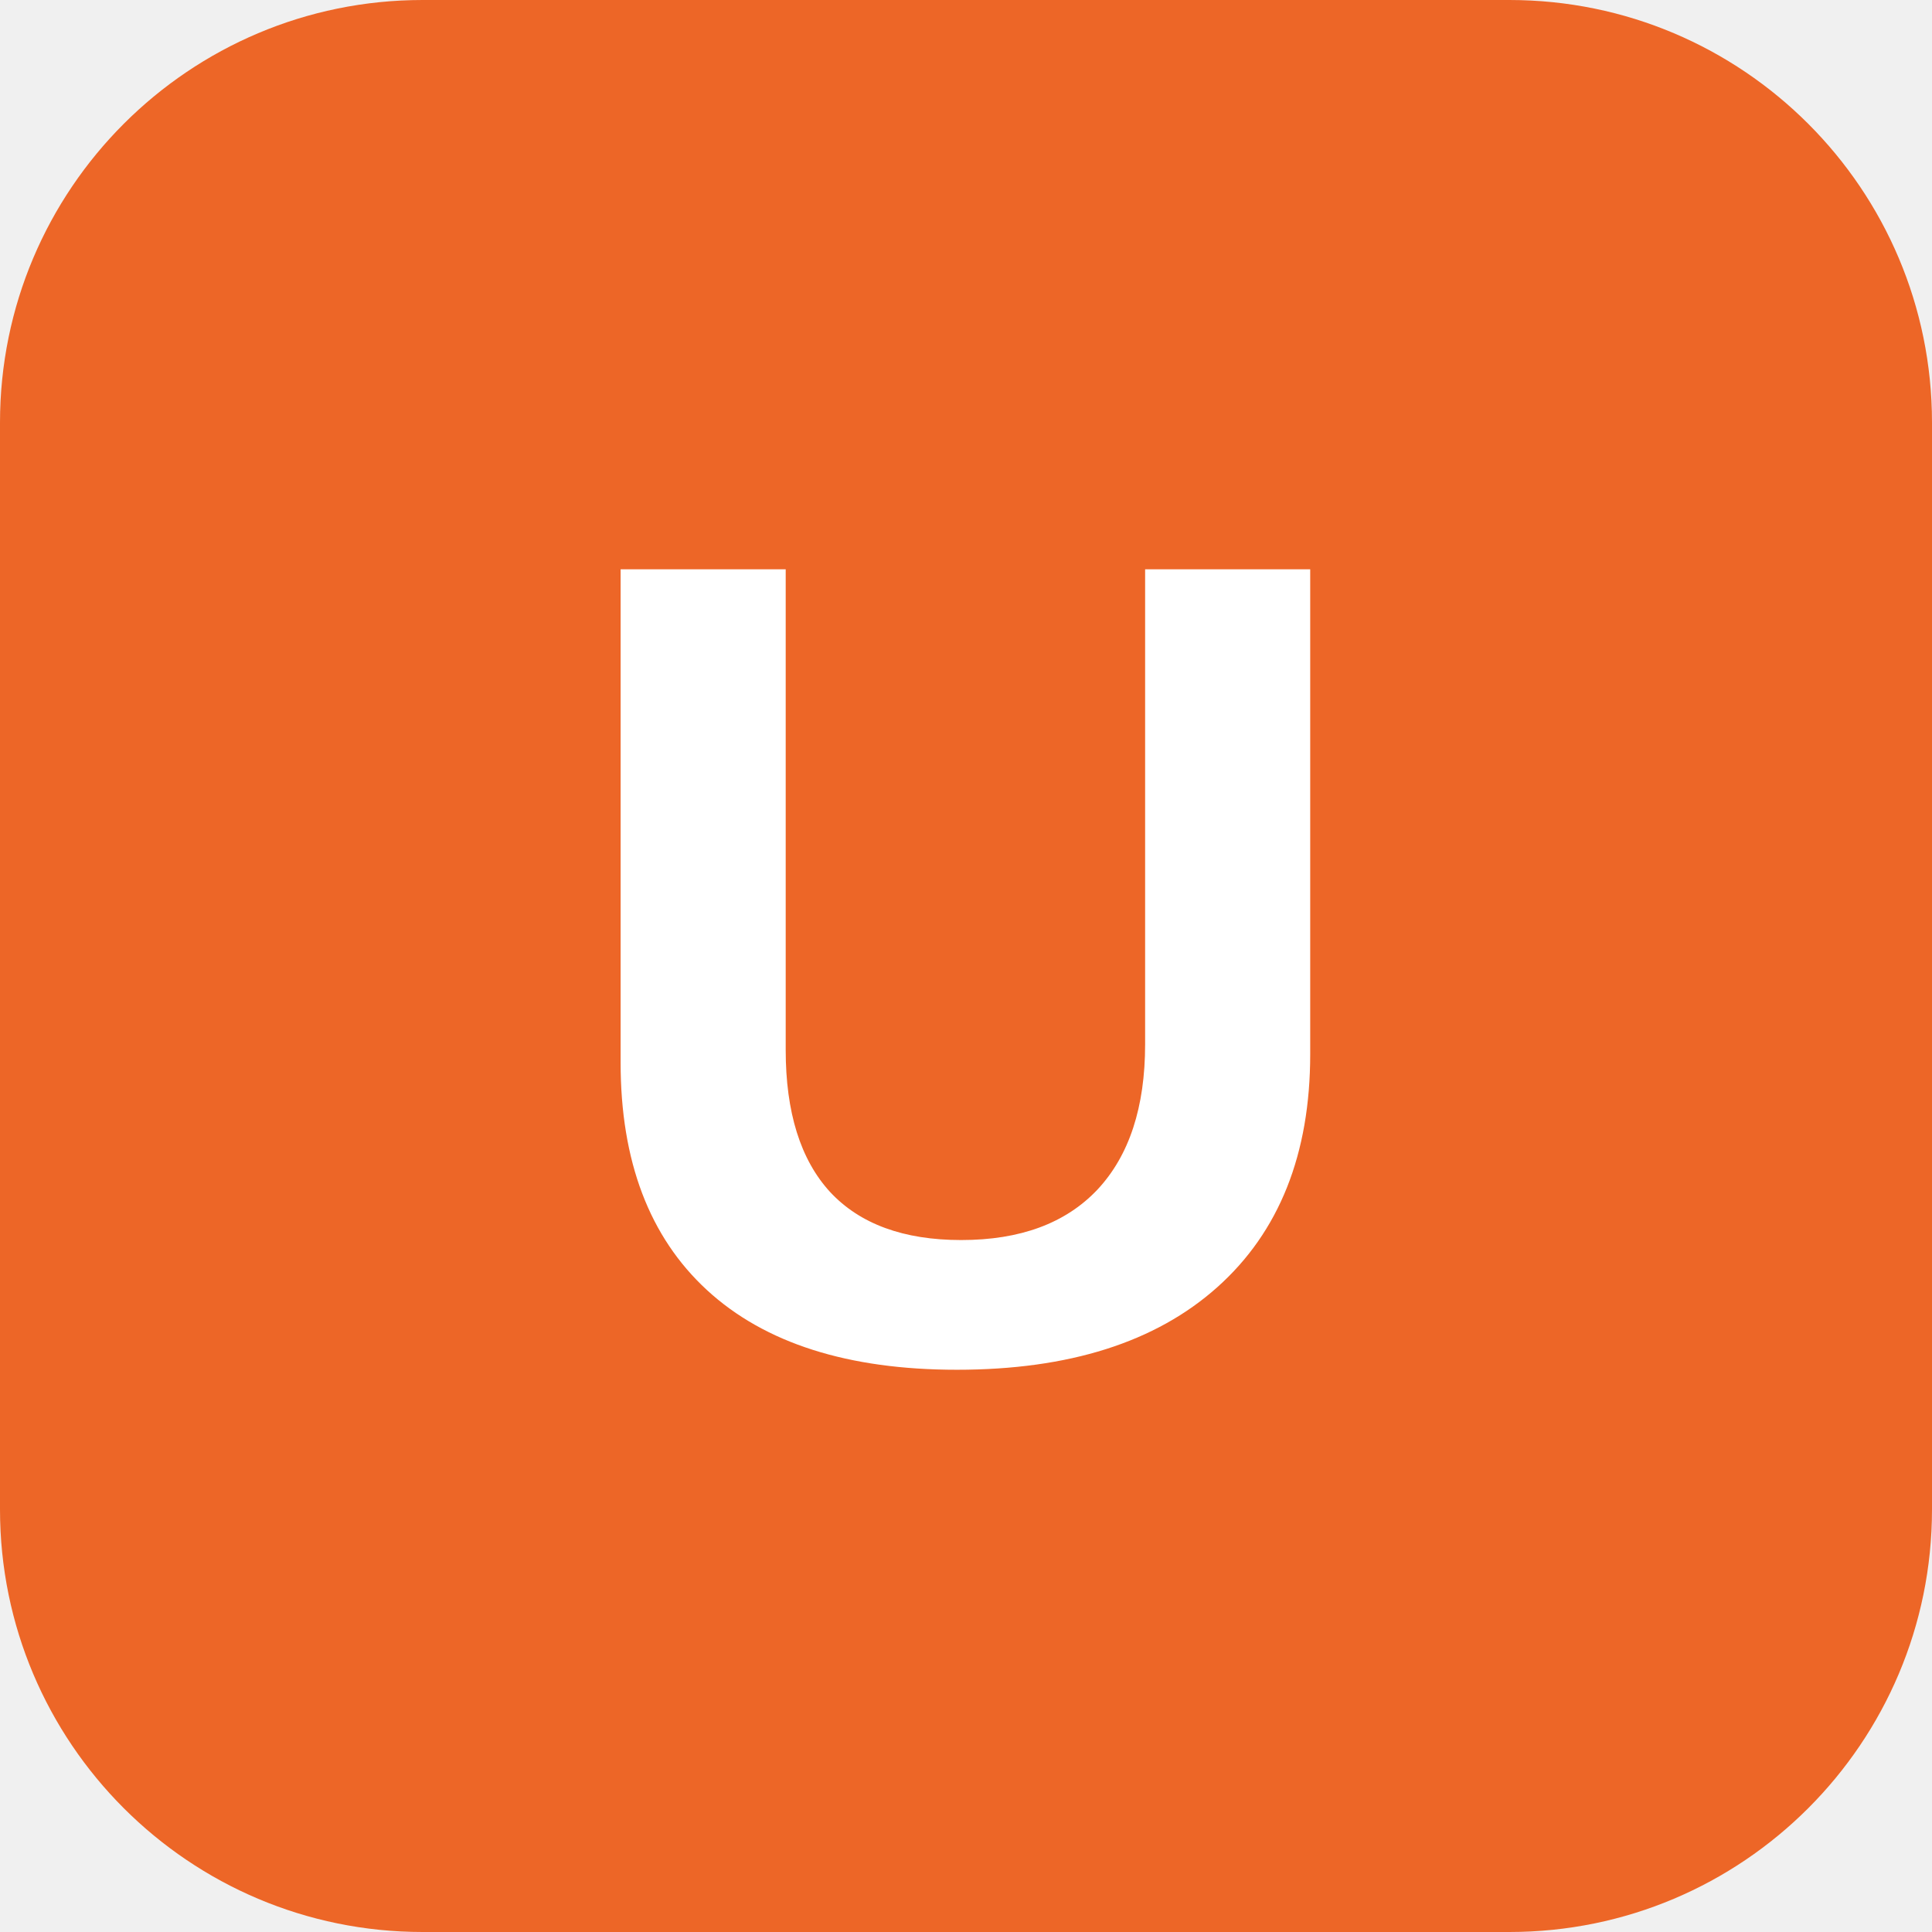
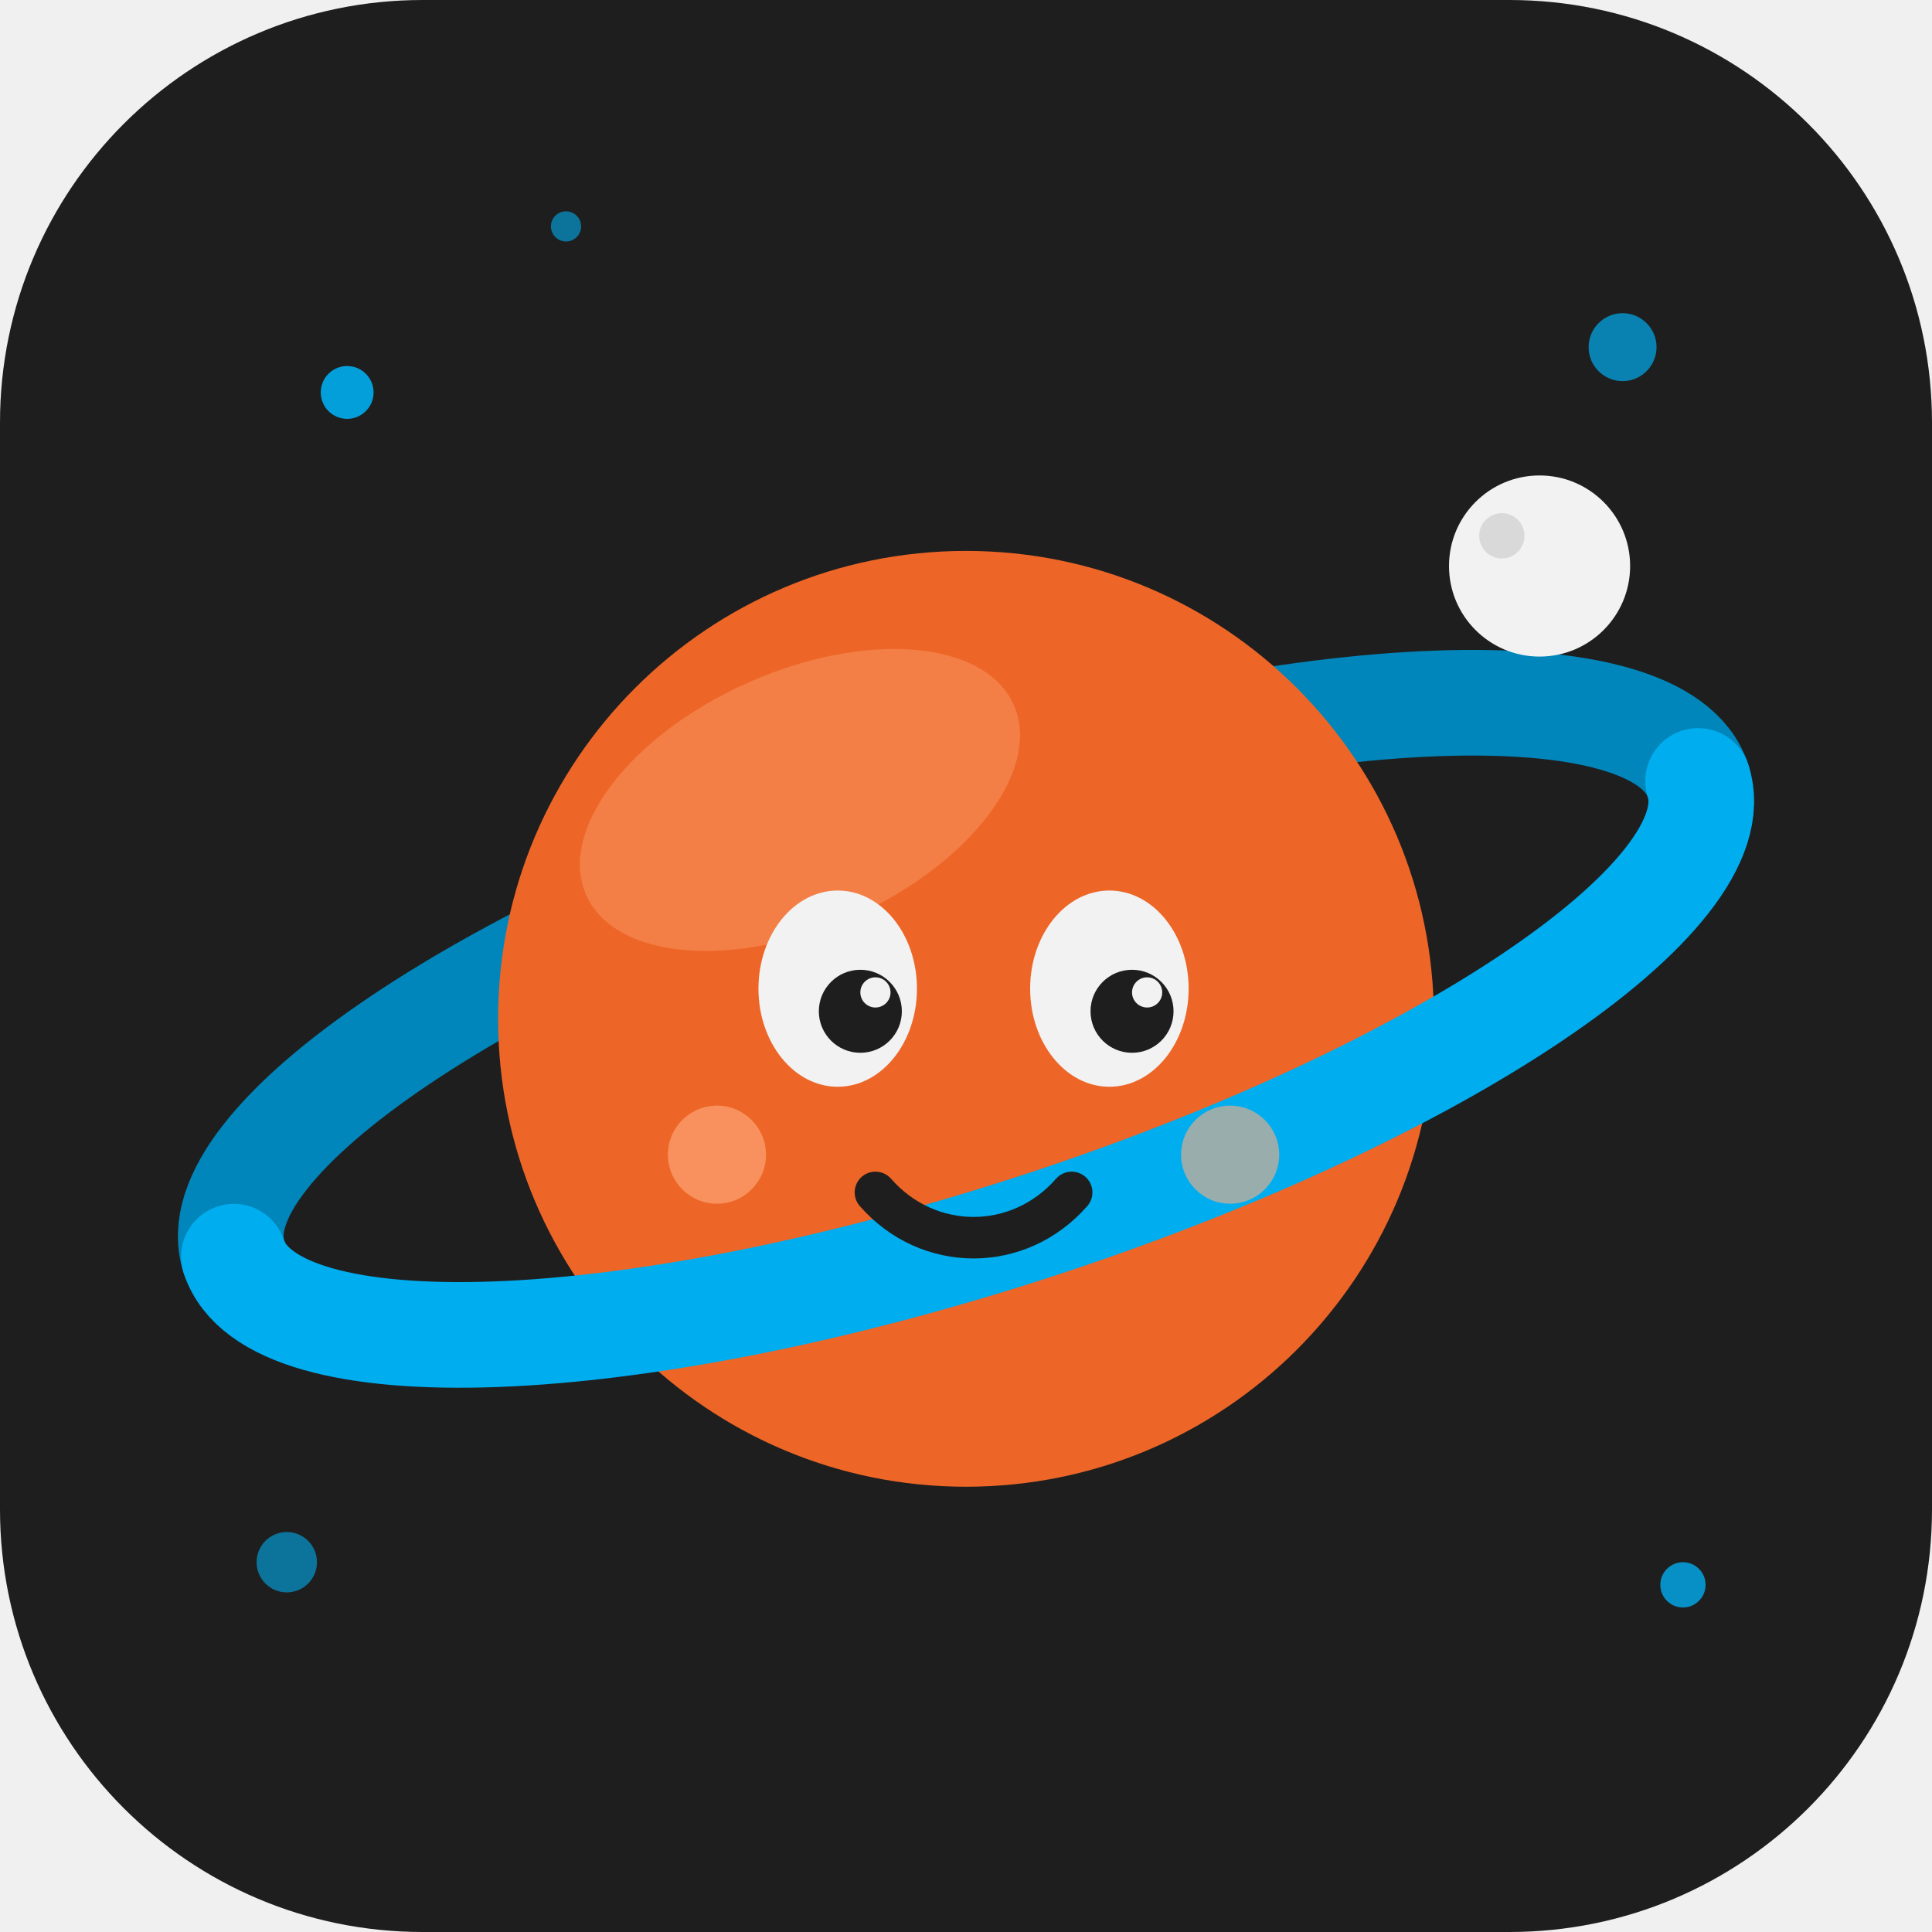
- <svg xmlns="http://www.w3.org/2000/svg" viewBox="0 0 64 64">
-   <rect width="64" height="64" rx="14" fill="#ED6627" />
-   <text x="32" y="45" text-anchor="middle" font-family="Poppins,Arial,sans-serif" font-weight="700" font-size="38" fill="#fff">U</text>
+ <svg xmlns="http://www.w3.org/2000/svg" viewBox="0 0 512 512">
+   <rect width="512" height="512" rx="112" fill="#1E1E1E" />
+   <g fill="#00ADEF">
+     <circle cx="92" cy="104" r="7" opacity=".9" />
+     <circle cx="430" cy="92" r="9" opacity=".7" />
+     <circle cx="446" cy="420" r="6" opacity=".8" />
+     <circle cx="76" cy="414" r="8" opacity=".6" />
+     <circle cx="150" cy="60" r="4" opacity=".6" />
+   </g>
+   <g transform="rotate(-18 256 270)" fill="none" stroke-linecap="round">
+     <path d="M52 270A204 58 0 0 1 460 270" stroke="#0086BA" stroke-width="28" />
+   </g>
+   <circle cx="256" cy="270" r="124" fill="#ED6627" />
+   <ellipse cx="212" cy="212" rx="62" ry="34" fill="#FFAD80" opacity=".35" transform="rotate(-24 212 212)" />
+   <g transform="rotate(-18 256 270)" fill="none" stroke-linecap="round">
+     <path d="M52 270A204 58 0 0 0 460 270" stroke="#00ADEF" stroke-width="28" />
+   </g>
+   <ellipse cx="222" cy="262" rx="21" ry="26" fill="#F2F2F2" />
+   <ellipse cx="294" cy="262" rx="21" ry="26" fill="#F2F2F2" />
+   <circle cx="228" cy="268" r="11" fill="#1E1E1E" />
+   <circle cx="300" cy="268" r="11" fill="#1E1E1E" />
+   <circle cx="232" cy="263" r="4" fill="#F2F2F2" />
+   <circle cx="304" cy="263" r="4" fill="#F2F2F2" />
+   <path d="M232 316c14 16 38 16 52 0" fill="none" stroke="#1E1E1E" stroke-width="11" stroke-linecap="round" />
+   <circle cx="190" cy="306" r="13" fill="#FFAD80" opacity=".6" />
+   <circle cx="326" cy="306" r="13" fill="#FFAD80" opacity=".6" />
+   <circle cx="408" cy="150" r="24" fill="#F2F2F2" />
+   <circle cx="398" cy="142" r="6" fill="#D9D9D9" />
</svg>
